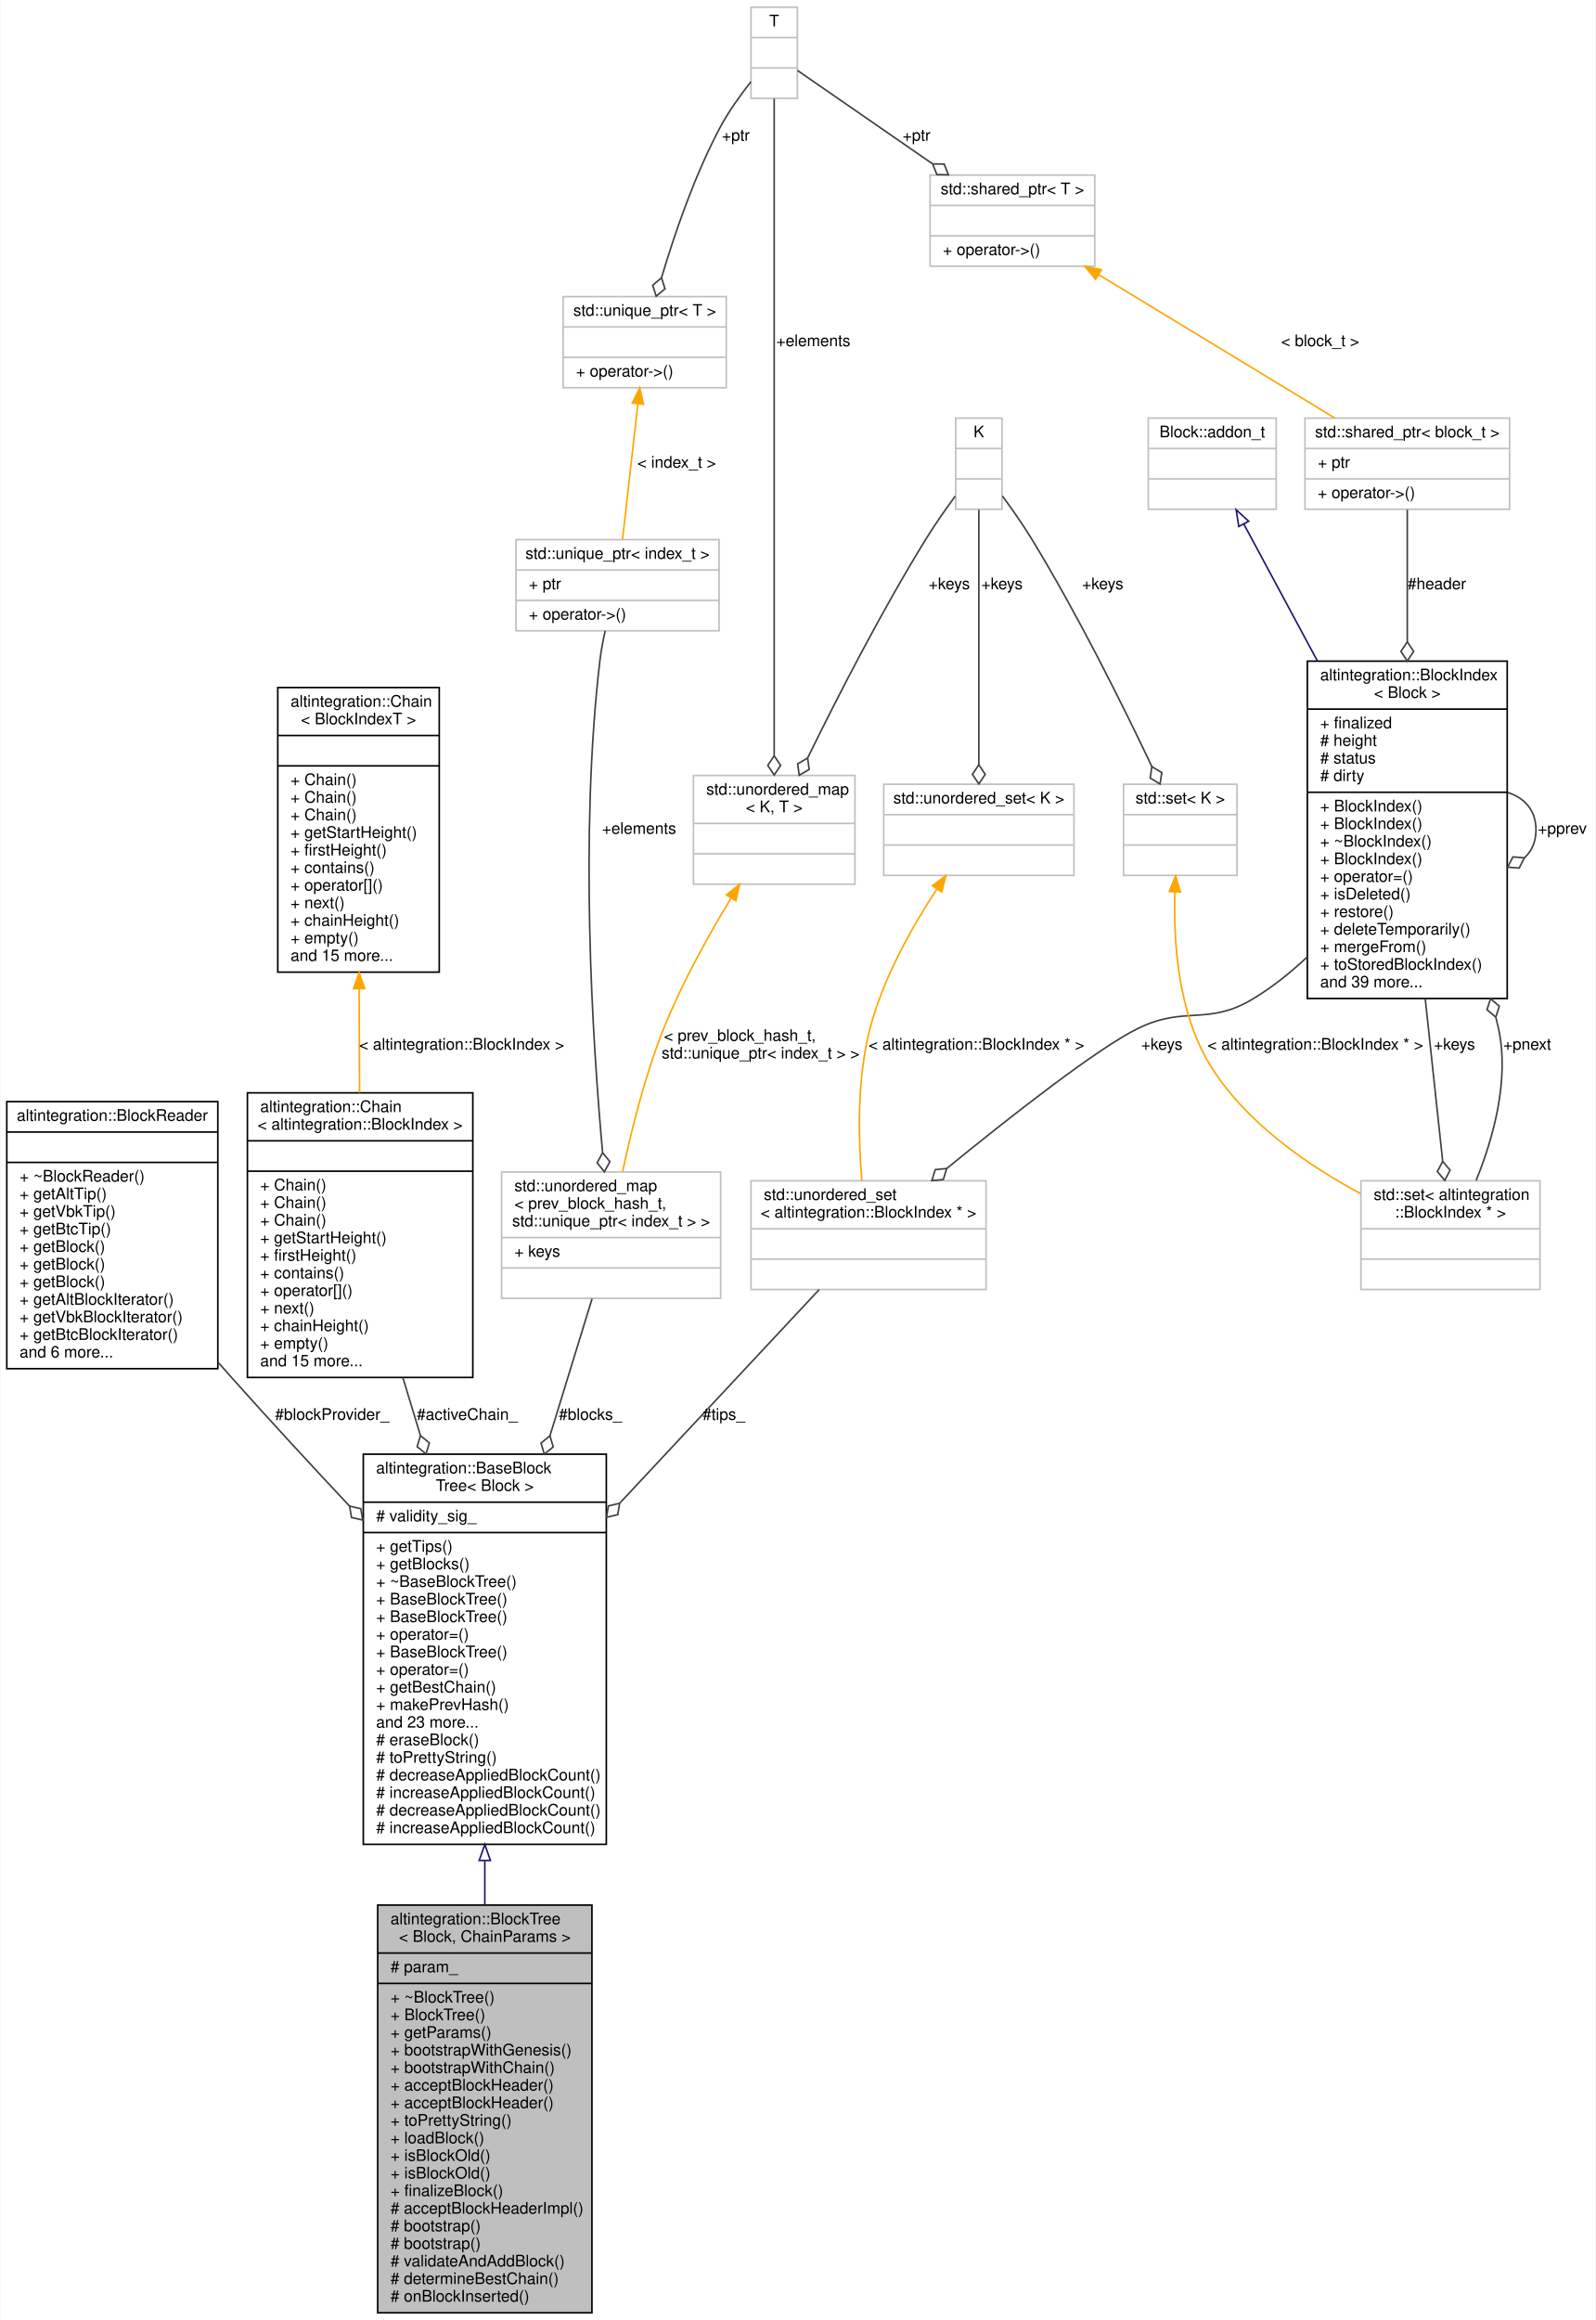
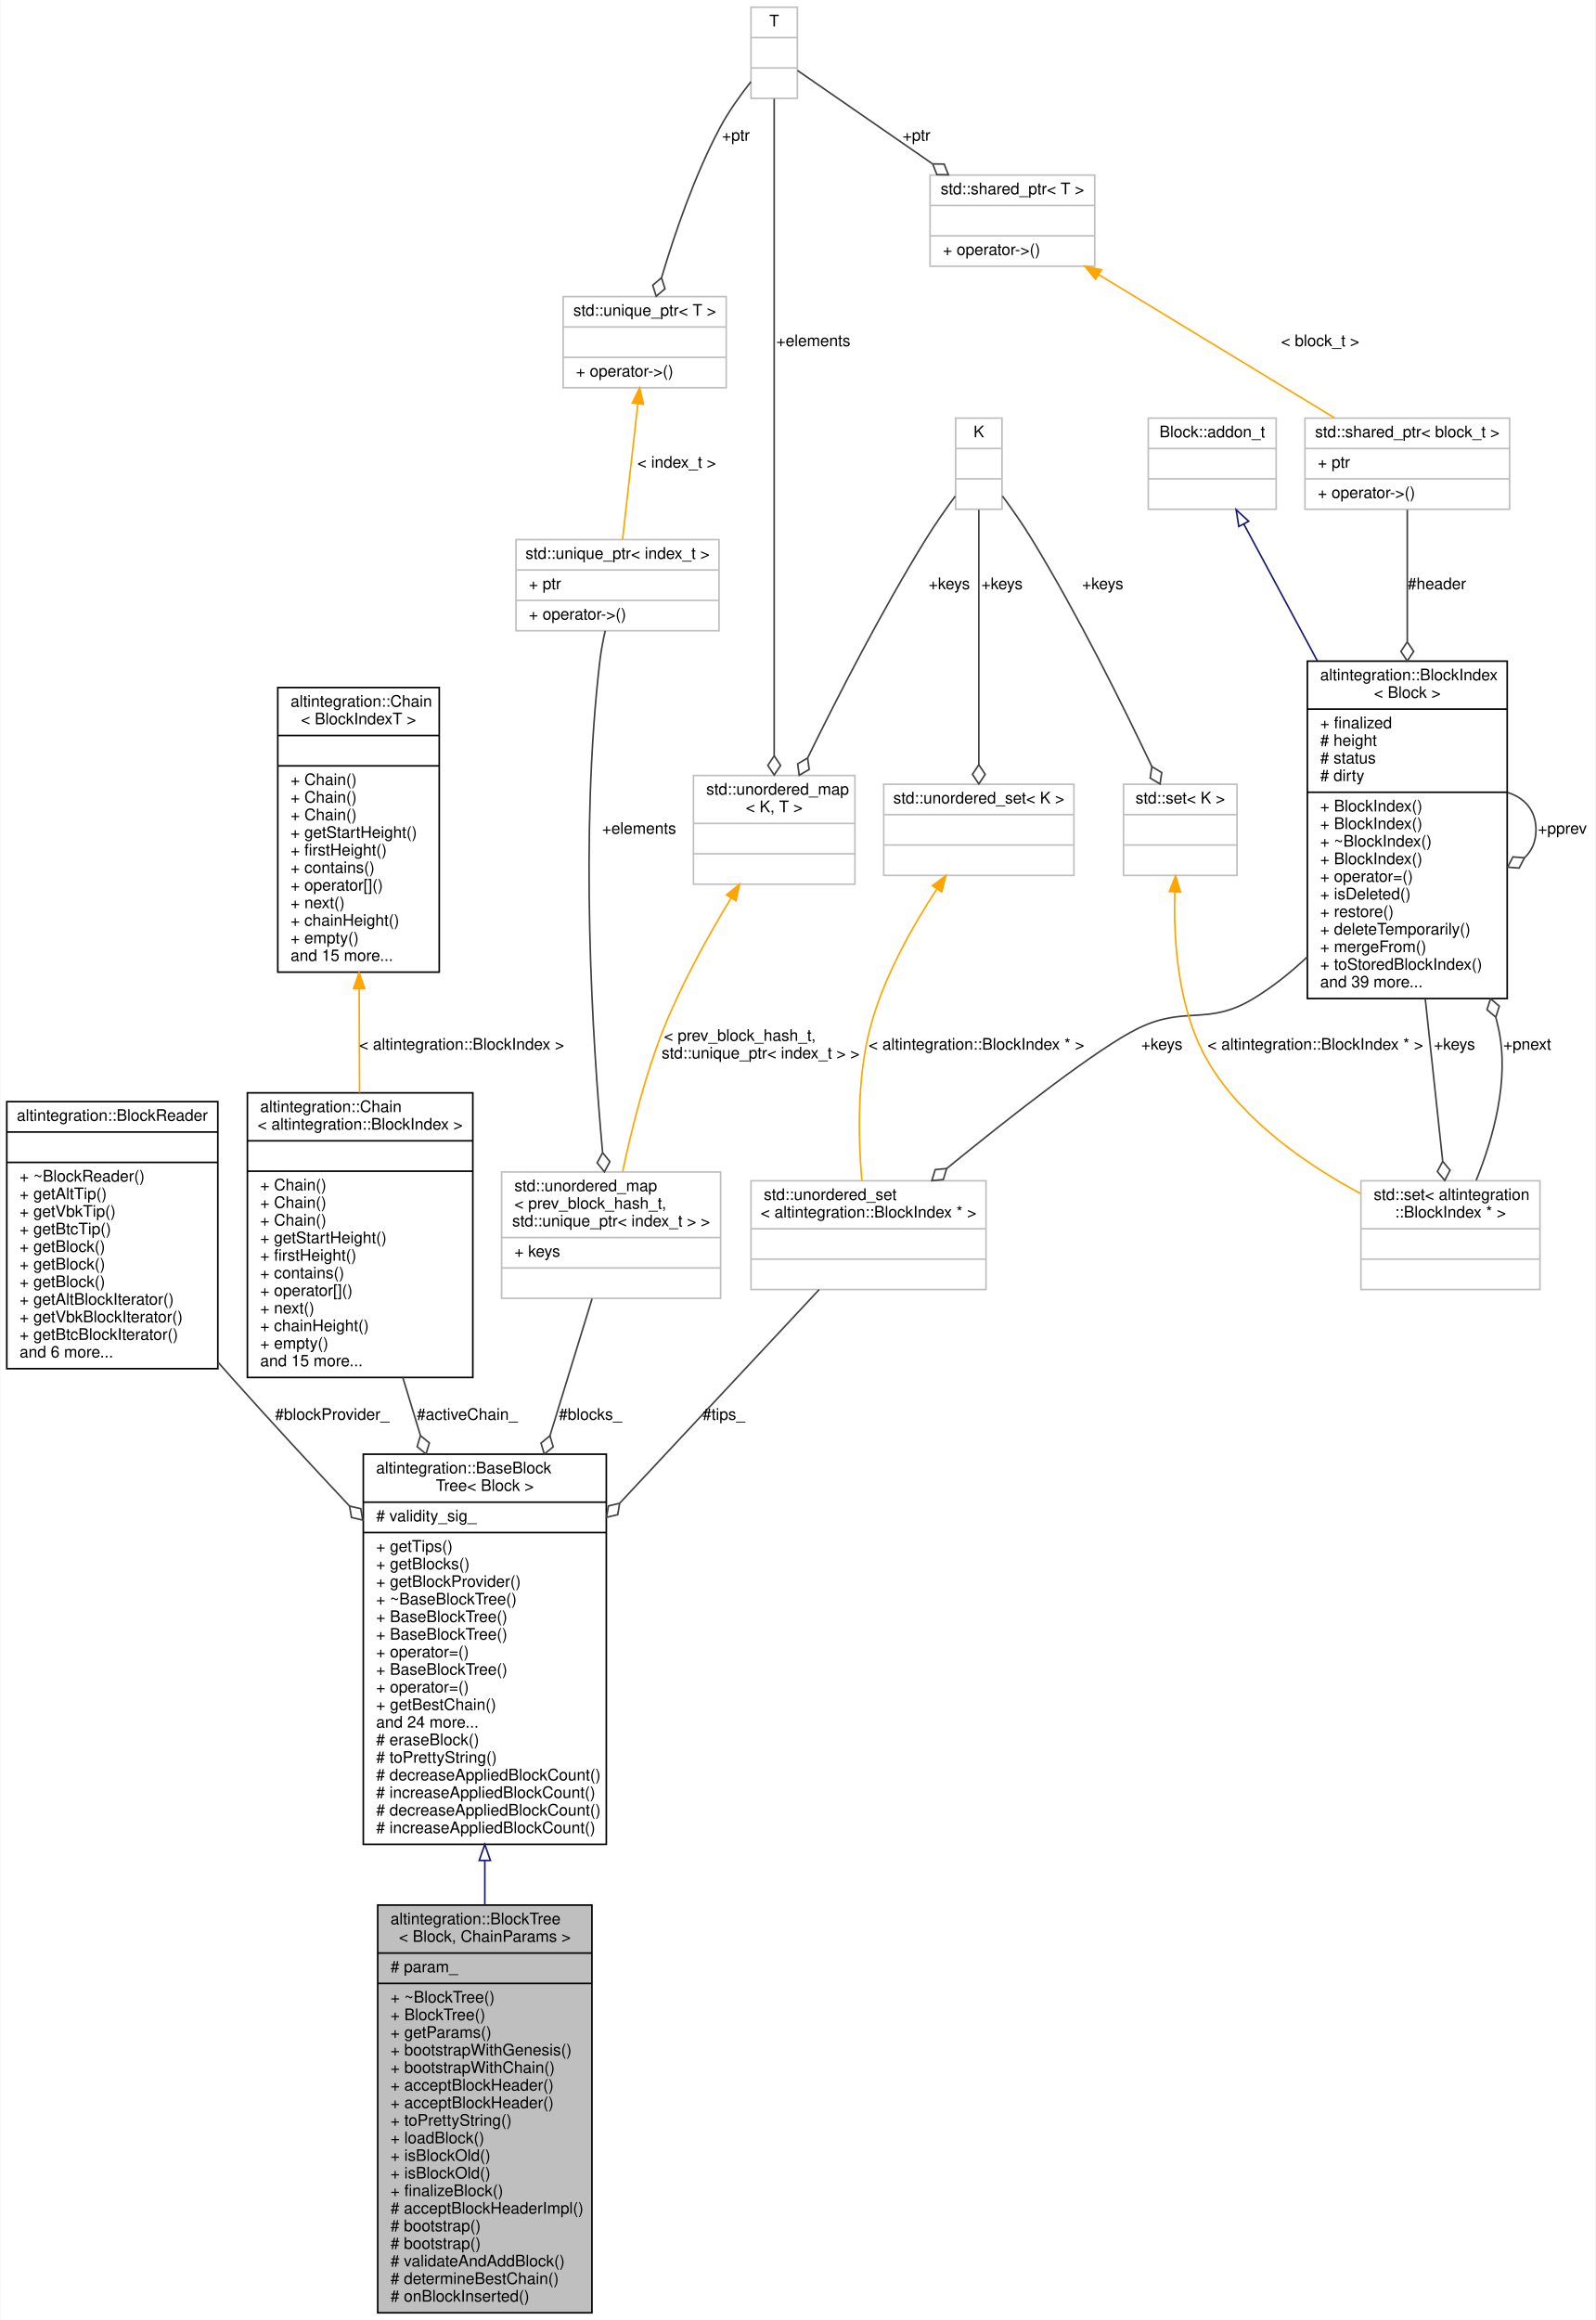
<svg xmlns="http://www.w3.org/2000/svg" xmlns:xlink="http://www.w3.org/1999/xlink" width="998pt" height="1451pt" viewBox="0.00 0.00 997.50 1451.00">
  <g id="graph0" class="graph" transform="scale(1 1) rotate(0) translate(4 1447)">
    <polygon fill="white" stroke="transparent" points="-4,4 -4,-1447 993.5,-1447 993.5,4 -4,4" />
    <g id="node1" class="node">
      <g id="a_node1">
        <a xlink:title="BlockTree is a tree of blocks with single &quot;bootstrap&quot; block as root.">
          <polygon fill="#bfbfbf" stroke="black" points="232,-0.5 232,-255.5 366,-255.5 366,-0.5 232,-0.5" />
          <text text-anchor="start" x="240" y="-243.5" font-family="Helvetica,sans-Serif" font-size="10.00">altintegration::BlockTree</text>
          <text text-anchor="middle" x="299" y="-232.5" font-family="Helvetica,sans-Serif" font-size="10.00">&lt; Block, ChainParams &gt;</text>
          <polyline fill="none" stroke="black" points="232,-225.5 366,-225.5 " />
          <text text-anchor="start" x="240" y="-213.5" font-family="Helvetica,sans-Serif" font-size="10.00"># param_</text>
          <polyline fill="none" stroke="black" points="232,-206.5 366,-206.5 " />
          <text text-anchor="start" x="240" y="-194.5" font-family="Helvetica,sans-Serif" font-size="10.00">+ ~BlockTree()</text>
          <text text-anchor="start" x="240" y="-183.5" font-family="Helvetica,sans-Serif" font-size="10.00">+ BlockTree()</text>
          <text text-anchor="start" x="240" y="-172.5" font-family="Helvetica,sans-Serif" font-size="10.00">+ getParams()</text>
          <text text-anchor="start" x="240" y="-161.5" font-family="Helvetica,sans-Serif" font-size="10.00">+ bootstrapWithGenesis()</text>
          <text text-anchor="start" x="240" y="-150.5" font-family="Helvetica,sans-Serif" font-size="10.00">+ bootstrapWithChain()</text>
          <text text-anchor="start" x="240" y="-139.5" font-family="Helvetica,sans-Serif" font-size="10.00">+ acceptBlockHeader()</text>
          <text text-anchor="start" x="240" y="-128.5" font-family="Helvetica,sans-Serif" font-size="10.00">+ acceptBlockHeader()</text>
          <text text-anchor="start" x="240" y="-117.5" font-family="Helvetica,sans-Serif" font-size="10.00">+ toPrettyString()</text>
          <text text-anchor="start" x="240" y="-106.5" font-family="Helvetica,sans-Serif" font-size="10.00">+ loadBlock()</text>
          <text text-anchor="start" x="240" y="-95.5" font-family="Helvetica,sans-Serif" font-size="10.00">+ isBlockOld()</text>
          <text text-anchor="start" x="240" y="-84.5" font-family="Helvetica,sans-Serif" font-size="10.00">+ isBlockOld()</text>
          <text text-anchor="start" x="240" y="-73.5" font-family="Helvetica,sans-Serif" font-size="10.00">+ finalizeBlock()</text>
          <text text-anchor="start" x="240" y="-62.5" font-family="Helvetica,sans-Serif" font-size="10.00"># acceptBlockHeaderImpl()</text>
          <text text-anchor="start" x="240" y="-51.5" font-family="Helvetica,sans-Serif" font-size="10.00"># bootstrap()</text>
          <text text-anchor="start" x="240" y="-40.5" font-family="Helvetica,sans-Serif" font-size="10.00"># bootstrap()</text>
          <text text-anchor="start" x="240" y="-29.5" font-family="Helvetica,sans-Serif" font-size="10.00"># validateAndAddBlock()</text>
          <text text-anchor="start" x="240" y="-18.5" font-family="Helvetica,sans-Serif" font-size="10.00"># determineBestChain()</text>
          <text text-anchor="start" x="240" y="-7.5" font-family="Helvetica,sans-Serif" font-size="10.00"># onBlockInserted()</text>
        </a>
      </g>
    </g>
    <g id="node2" class="node">
      <g id="a_node2">
        <a xlink:href="structaltintegration_1_1BaseBlockTree.html" target="_top" xlink:title="Base block tree that stores all blocks, maintains tree tips, maintains active chain.">
          <polygon fill="white" stroke="black" points="223,-293.5 223,-537.5 375,-537.5 375,-293.5 223,-293.5" />
          <text text-anchor="start" x="231" y="-525.5" font-family="Helvetica,sans-Serif" font-size="10.00">altintegration::BaseBlock</text>
          <text text-anchor="middle" x="299" y="-514.5" font-family="Helvetica,sans-Serif" font-size="10.00">Tree&lt; Block &gt;</text>
          <polyline fill="none" stroke="black" points="223,-507.5 375,-507.5 " />
          <text text-anchor="start" x="231" y="-495.5" font-family="Helvetica,sans-Serif" font-size="10.00"># validity_sig_</text>
          <polyline fill="none" stroke="black" points="223,-488.5 375,-488.5 " />
          <text text-anchor="start" x="231" y="-476.5" font-family="Helvetica,sans-Serif" font-size="10.00">+ getTips()</text>
          <text text-anchor="start" x="231" y="-465.5" font-family="Helvetica,sans-Serif" font-size="10.00">+ getBlocks()</text>
-           <text text-anchor="start" x="231" y="-454.5" font-family="Helvetica,sans-Serif" font-size="10.00">+ ~BaseBlockTree()</text>
-           <text text-anchor="start" x="231" y="-443.5" font-family="Helvetica,sans-Serif" font-size="10.00">+ BaseBlockTree()</text>
+           <text text-anchor="start" x="231" y="-454.5" font-family="Helvetica,sans-Serif" font-size="10.00">+ getBlockProvider()</text>
+           <text text-anchor="start" x="231" y="-443.5" font-family="Helvetica,sans-Serif" font-size="10.00">+ ~BaseBlockTree()</text>
          <text text-anchor="start" x="231" y="-432.5" font-family="Helvetica,sans-Serif" font-size="10.00">+ BaseBlockTree()</text>
-           <text text-anchor="start" x="231" y="-421.5" font-family="Helvetica,sans-Serif" font-size="10.00">+ operator=()</text>
-           <text text-anchor="start" x="231" y="-410.5" font-family="Helvetica,sans-Serif" font-size="10.00">+ BaseBlockTree()</text>
-           <text text-anchor="start" x="231" y="-399.5" font-family="Helvetica,sans-Serif" font-size="10.00">+ operator=()</text>
-           <text text-anchor="start" x="231" y="-388.5" font-family="Helvetica,sans-Serif" font-size="10.00">+ getBestChain()</text>
-           <text text-anchor="start" x="231" y="-377.5" font-family="Helvetica,sans-Serif" font-size="10.00">+ makePrevHash()</text>
-           <text text-anchor="start" x="231" y="-366.5" font-family="Helvetica,sans-Serif" font-size="10.00">and 23 more...</text>
+           <text text-anchor="start" x="231" y="-421.5" font-family="Helvetica,sans-Serif" font-size="10.00">+ BaseBlockTree()</text>
+           <text text-anchor="start" x="231" y="-410.5" font-family="Helvetica,sans-Serif" font-size="10.00">+ operator=()</text>
+           <text text-anchor="start" x="231" y="-399.5" font-family="Helvetica,sans-Serif" font-size="10.00">+ BaseBlockTree()</text>
+           <text text-anchor="start" x="231" y="-388.5" font-family="Helvetica,sans-Serif" font-size="10.00">+ operator=()</text>
+           <text text-anchor="start" x="231" y="-377.5" font-family="Helvetica,sans-Serif" font-size="10.00">+ getBestChain()</text>
+           <text text-anchor="start" x="231" y="-366.5" font-family="Helvetica,sans-Serif" font-size="10.00">and 24 more...</text>
          <text text-anchor="start" x="231" y="-355.5" font-family="Helvetica,sans-Serif" font-size="10.00"># eraseBlock()</text>
          <text text-anchor="start" x="231" y="-344.5" font-family="Helvetica,sans-Serif" font-size="10.00"># toPrettyString()</text>
          <text text-anchor="start" x="231" y="-333.5" font-family="Helvetica,sans-Serif" font-size="10.00"># decreaseAppliedBlockCount()</text>
          <text text-anchor="start" x="231" y="-322.5" font-family="Helvetica,sans-Serif" font-size="10.00"># increaseAppliedBlockCount()</text>
          <text text-anchor="start" x="231" y="-311.5" font-family="Helvetica,sans-Serif" font-size="10.00"># decreaseAppliedBlockCount()</text>
          <text text-anchor="start" x="231" y="-300.5" font-family="Helvetica,sans-Serif" font-size="10.00"># increaseAppliedBlockCount()</text>
        </a>
      </g>
    </g>
    <g id="edge1" class="edge">
      <path fill="none" stroke="midnightblue" d="M299,-283.16C299,-274.03 299,-264.85 299,-255.75" />
      <polygon fill="none" stroke="midnightblue" points="295.5,-283.42 299,-293.42 302.5,-283.42 295.5,-283.42" />
    </g>
    <g id="node3" class="node">
      <g id="a_node3">
        <a xlink:href="structaltintegration_1_1BlockReader.html" target="_top" xlink:title="An abstraction over on-disk storage iterator.">
          <polygon fill="white" stroke="black" points="0,-591 0,-758 132,-758 132,-591 0,-591" />
          <text text-anchor="middle" x="66" y="-746" font-family="Helvetica,sans-Serif" font-size="10.00">altintegration::BlockReader</text>
          <polyline fill="none" stroke="black" points="0,-739 132,-739 " />
          <text text-anchor="middle" x="66" y="-727" font-family="Helvetica,sans-Serif" font-size="10.00"> </text>
          <polyline fill="none" stroke="black" points="0,-720 132,-720 " />
          <text text-anchor="start" x="8" y="-708" font-family="Helvetica,sans-Serif" font-size="10.00">+ ~BlockReader()</text>
          <text text-anchor="start" x="8" y="-697" font-family="Helvetica,sans-Serif" font-size="10.00">+ getAltTip()</text>
          <text text-anchor="start" x="8" y="-686" font-family="Helvetica,sans-Serif" font-size="10.00">+ getVbkTip()</text>
          <text text-anchor="start" x="8" y="-675" font-family="Helvetica,sans-Serif" font-size="10.00">+ getBtcTip()</text>
          <text text-anchor="start" x="8" y="-664" font-family="Helvetica,sans-Serif" font-size="10.00">+ getBlock()</text>
          <text text-anchor="start" x="8" y="-653" font-family="Helvetica,sans-Serif" font-size="10.00">+ getBlock()</text>
          <text text-anchor="start" x="8" y="-642" font-family="Helvetica,sans-Serif" font-size="10.00">+ getBlock()</text>
          <text text-anchor="start" x="8" y="-631" font-family="Helvetica,sans-Serif" font-size="10.00">+ getAltBlockIterator()</text>
          <text text-anchor="start" x="8" y="-620" font-family="Helvetica,sans-Serif" font-size="10.00">+ getVbkBlockIterator()</text>
          <text text-anchor="start" x="8" y="-609" font-family="Helvetica,sans-Serif" font-size="10.00">+ getBtcBlockIterator()</text>
          <text text-anchor="start" x="8" y="-598" font-family="Helvetica,sans-Serif" font-size="10.00">and 6 more...</text>
        </a>
      </g>
    </g>
    <g id="edge2" class="edge">
      <path fill="none" stroke="#404040" d="M132.04,-595.14C135.06,-591.7 138.05,-588.31 141,-585 164.4,-558.76 190.3,-530.73 214.24,-505.22" />
      <polygon fill="none" stroke="#404040" points="214.4,-505.05 215.6,-497.94 222.62,-496.3 221.43,-503.42 214.4,-505.05" />
      <text text-anchor="middle" x="203.5" y="-559" font-family="Helvetica,sans-Serif" font-size="10.00"> #blockProvider_</text>
    </g>
    <g id="node4" class="node">
      <g id="a_node4">
        <a xlink:href="structaltintegration_1_1Chain.html" target="_top" xlink:title=" ">
          <polygon fill="white" stroke="black" points="150.5,-585.5 150.5,-763.5 291.5,-763.5 291.5,-585.5 150.5,-585.5" />
          <text text-anchor="start" x="158.5" y="-751.5" font-family="Helvetica,sans-Serif" font-size="10.00">altintegration::Chain</text>
          <text text-anchor="middle" x="221" y="-740.5" font-family="Helvetica,sans-Serif" font-size="10.00">&lt; altintegration::BlockIndex &gt;</text>
          <polyline fill="none" stroke="black" points="150.5,-733.5 291.5,-733.5 " />
          <text text-anchor="middle" x="221" y="-721.5" font-family="Helvetica,sans-Serif" font-size="10.00"> </text>
          <polyline fill="none" stroke="black" points="150.5,-714.5 291.5,-714.5 " />
          <text text-anchor="start" x="158.5" y="-702.5" font-family="Helvetica,sans-Serif" font-size="10.00">+ Chain()</text>
          <text text-anchor="start" x="158.5" y="-691.5" font-family="Helvetica,sans-Serif" font-size="10.00">+ Chain()</text>
          <text text-anchor="start" x="158.5" y="-680.5" font-family="Helvetica,sans-Serif" font-size="10.00">+ Chain()</text>
          <text text-anchor="start" x="158.5" y="-669.5" font-family="Helvetica,sans-Serif" font-size="10.00">+ getStartHeight()</text>
          <text text-anchor="start" x="158.5" y="-658.5" font-family="Helvetica,sans-Serif" font-size="10.00">+ firstHeight()</text>
          <text text-anchor="start" x="158.5" y="-647.5" font-family="Helvetica,sans-Serif" font-size="10.00">+ contains()</text>
          <text text-anchor="start" x="158.5" y="-636.5" font-family="Helvetica,sans-Serif" font-size="10.00">+ operator[]()</text>
          <text text-anchor="start" x="158.5" y="-625.5" font-family="Helvetica,sans-Serif" font-size="10.00">+ next()</text>
          <text text-anchor="start" x="158.5" y="-614.5" font-family="Helvetica,sans-Serif" font-size="10.00">+ chainHeight()</text>
          <text text-anchor="start" x="158.5" y="-603.5" font-family="Helvetica,sans-Serif" font-size="10.00">+ empty()</text>
          <text text-anchor="start" x="158.5" y="-592.5" font-family="Helvetica,sans-Serif" font-size="10.00">and 15 more...</text>
        </a>
      </g>
    </g>
    <g id="edge3" class="edge">
      <path fill="none" stroke="#404040" d="M247.73,-585.41C251.28,-573.74 254.97,-561.58 258.68,-549.36" />
      <polygon fill="none" stroke="#404040" points="258.75,-549.12 256.66,-542.22 262.23,-537.64 264.32,-544.54 258.75,-549.12" />
      <text text-anchor="middle" x="288" y="-559" font-family="Helvetica,sans-Serif" font-size="10.00"> #activeChain_</text>
    </g>
    <g id="node5" class="node">
      <g id="a_node5">
        <a xlink:href="structaltintegration_1_1Chain.html" target="_top" xlink:title="Fully in-memory chain representation.">
          <polygon fill="white" stroke="black" points="169.5,-839 169.5,-1017 270.5,-1017 270.5,-839 169.5,-839" />
          <text text-anchor="start" x="177.5" y="-1005" font-family="Helvetica,sans-Serif" font-size="10.00">altintegration::Chain</text>
          <text text-anchor="middle" x="220" y="-994" font-family="Helvetica,sans-Serif" font-size="10.00">&lt; BlockIndexT &gt;</text>
          <polyline fill="none" stroke="black" points="169.5,-987 270.5,-987 " />
          <text text-anchor="middle" x="220" y="-975" font-family="Helvetica,sans-Serif" font-size="10.00"> </text>
          <polyline fill="none" stroke="black" points="169.5,-968 270.5,-968 " />
          <text text-anchor="start" x="177.5" y="-956" font-family="Helvetica,sans-Serif" font-size="10.00">+ Chain()</text>
          <text text-anchor="start" x="177.5" y="-945" font-family="Helvetica,sans-Serif" font-size="10.00">+ Chain()</text>
          <text text-anchor="start" x="177.5" y="-934" font-family="Helvetica,sans-Serif" font-size="10.00">+ Chain()</text>
          <text text-anchor="start" x="177.5" y="-923" font-family="Helvetica,sans-Serif" font-size="10.00">+ getStartHeight()</text>
          <text text-anchor="start" x="177.5" y="-912" font-family="Helvetica,sans-Serif" font-size="10.00">+ firstHeight()</text>
          <text text-anchor="start" x="177.5" y="-901" font-family="Helvetica,sans-Serif" font-size="10.00">+ contains()</text>
          <text text-anchor="start" x="177.5" y="-890" font-family="Helvetica,sans-Serif" font-size="10.00">+ operator[]()</text>
          <text text-anchor="start" x="177.5" y="-879" font-family="Helvetica,sans-Serif" font-size="10.00">+ next()</text>
          <text text-anchor="start" x="177.5" y="-868" font-family="Helvetica,sans-Serif" font-size="10.00">+ chainHeight()</text>
          <text text-anchor="start" x="177.5" y="-857" font-family="Helvetica,sans-Serif" font-size="10.00">+ empty()</text>
          <text text-anchor="start" x="177.5" y="-846" font-family="Helvetica,sans-Serif" font-size="10.00">and 15 more...</text>
        </a>
      </g>
    </g>
    <g id="edge4" class="edge">
      <path fill="none" stroke="orange" d="M220.39,-828.59C220.48,-807.16 220.57,-784.61 220.65,-763.6" />
      <polygon fill="orange" stroke="orange" points="216.89,-828.67 220.35,-838.68 223.89,-828.7 216.89,-828.67" />
      <text text-anchor="middle" x="284.5" y="-790.5" font-family="Helvetica,sans-Serif" font-size="10.00"> &lt; altintegration::BlockIndex &gt;</text>
    </g>
    <g id="node6" class="node">
      <g id="a_node6">
        <a xlink:title=" ">
          <polygon fill="white" stroke="#bfbfbf" points="309.5,-635 309.5,-714 446.5,-714 446.5,-635 309.5,-635" />
          <text text-anchor="start" x="317.5" y="-702" font-family="Helvetica,sans-Serif" font-size="10.00">std::unordered_map</text>
          <text text-anchor="start" x="317.5" y="-691" font-family="Helvetica,sans-Serif" font-size="10.00">&lt; prev_block_hash_t,</text>
          <text text-anchor="middle" x="378" y="-680" font-family="Helvetica,sans-Serif" font-size="10.00"> std::unique_ptr&lt; index_t &gt; &gt;</text>
          <polyline fill="none" stroke="#bfbfbf" points="309.5,-673 446.5,-673 " />
          <text text-anchor="start" x="317.5" y="-661" font-family="Helvetica,sans-Serif" font-size="10.00">+ keys</text>
          <polyline fill="none" stroke="#bfbfbf" points="309.5,-654 446.5,-654 " />
          <text text-anchor="middle" x="378" y="-642" font-family="Helvetica,sans-Serif" font-size="10.00"> </text>
        </a>
      </g>
    </g>
    <g id="edge5" class="edge">
      <path fill="none" stroke="#404040" d="M366.09,-634.75C358.95,-611.52 349.4,-580.47 339.76,-549.1" />
      <polygon fill="none" stroke="#404040" points="339.73,-549.01 334.15,-544.45 336.21,-537.54 341.79,-542.1 339.73,-549.01" />
      <text text-anchor="middle" x="365" y="-559" font-family="Helvetica,sans-Serif" font-size="10.00"> #blocks_</text>
    </g>
    <g id="node7" class="node">
      <g id="a_node7">
        <a xlink:title=" ">
          <polygon fill="white" stroke="#bfbfbf" points="318.5,-1052.5 318.5,-1109.5 445.5,-1109.5 445.5,-1052.5 318.5,-1052.5" />
          <text text-anchor="middle" x="382" y="-1097.5" font-family="Helvetica,sans-Serif" font-size="10.00">std::unique_ptr&lt; index_t &gt;</text>
          <polyline fill="none" stroke="#bfbfbf" points="318.5,-1090.5 445.5,-1090.5 " />
          <text text-anchor="start" x="326.5" y="-1078.5" font-family="Helvetica,sans-Serif" font-size="10.00">+ ptr</text>
          <polyline fill="none" stroke="#bfbfbf" points="318.5,-1071.5 445.5,-1071.5 " />
          <text text-anchor="start" x="326.5" y="-1059.5" font-family="Helvetica,sans-Serif" font-size="10.00">+ operator-&gt;()</text>
        </a>
      </g>
    </g>
    <g id="edge6" class="edge">
      <path fill="none" stroke="#404040" d="M374.3,-1052.46C372.93,-1046.42 371.71,-1040.03 371,-1034 358.15,-925.02 366.32,-796.14 372.65,-726.44" />
      <polygon fill="none" stroke="#404040" points="372.68,-726.08 369.26,-719.73 373.8,-714.13 377.23,-720.48 372.68,-726.08" />
      <text text-anchor="middle" x="395.5" y="-925.5" font-family="Helvetica,sans-Serif" font-size="10.00"> +elements</text>
    </g>
    <g id="node8" class="node">
      <g id="a_node8">
        <a xlink:title=" ">
          <polygon fill="white" stroke="#bfbfbf" points="348,-1204.5 348,-1261.5 450,-1261.5 450,-1204.5 348,-1204.5" />
          <text text-anchor="middle" x="399" y="-1249.5" font-family="Helvetica,sans-Serif" font-size="10.00">std::unique_ptr&lt; T &gt;</text>
          <polyline fill="none" stroke="#bfbfbf" points="348,-1242.5 450,-1242.5 " />
          <text text-anchor="middle" x="399" y="-1230.5" font-family="Helvetica,sans-Serif" font-size="10.00"> </text>
          <polyline fill="none" stroke="#bfbfbf" points="348,-1223.5 450,-1223.5 " />
          <text text-anchor="start" x="356" y="-1211.5" font-family="Helvetica,sans-Serif" font-size="10.00">+ operator-&gt;()</text>
        </a>
      </g>
    </g>
    <g id="edge7" class="edge">
      <path fill="none" stroke="orange" d="M394.75,-1194.47C391.76,-1168.11 387.83,-1133.43 385.13,-1109.59" />
      <polygon fill="orange" stroke="orange" points="391.28,-1194.95 395.88,-1204.49 398.23,-1194.16 391.28,-1194.95" />
      <text text-anchor="middle" x="419" y="-1154.5" font-family="Helvetica,sans-Serif" font-size="10.00"> &lt; index_t &gt;</text>
    </g>
    <g id="node9" class="node">
      <g id="a_node9">
        <a xlink:title=" ">
          <polygon fill="white" stroke="#bfbfbf" points="465.5,-1385.5 465.5,-1442.5 494.5,-1442.5 494.5,-1385.5 465.5,-1385.5" />
          <text text-anchor="middle" x="480" y="-1430.5" font-family="Helvetica,sans-Serif" font-size="10.00">T</text>
          <polyline fill="none" stroke="#bfbfbf" points="465.5,-1423.5 494.5,-1423.5 " />
          <text text-anchor="middle" x="480" y="-1411.5" font-family="Helvetica,sans-Serif" font-size="10.00"> </text>
          <polyline fill="none" stroke="#bfbfbf" points="465.5,-1404.5 494.5,-1404.5 " />
          <text text-anchor="middle" x="480" y="-1392.5" font-family="Helvetica,sans-Serif" font-size="10.00"> </text>
        </a>
      </g>
    </g>
    <g id="edge8" class="edge">
      <path fill="none" stroke="#404040" d="M465.46,-1395.9C458.89,-1387.57 451.4,-1377.17 446,-1367 430.12,-1337.08 417.68,-1300.67 409.59,-1273.51" />
      <polygon fill="none" stroke="#404040" points="409.52,-1273.27 404.02,-1268.62 406.19,-1261.74 411.7,-1266.39 409.52,-1273.27" />
      <text text-anchor="middle" x="456" y="-1359" font-family="Helvetica,sans-Serif" font-size="10.00"> +ptr</text>
    </g>
    <g id="node10" class="node">
      <g id="a_node10">
        <a xlink:title=" ">
          <polygon fill="white" stroke="#bfbfbf" points="429.5,-894 429.5,-962 530.5,-962 530.5,-894 429.5,-894" />
          <text text-anchor="start" x="437.5" y="-950" font-family="Helvetica,sans-Serif" font-size="10.00">std::unordered_map</text>
          <text text-anchor="middle" x="480" y="-939" font-family="Helvetica,sans-Serif" font-size="10.00">&lt; K, T &gt;</text>
          <polyline fill="none" stroke="#bfbfbf" points="429.5,-932 530.5,-932 " />
          <text text-anchor="middle" x="480" y="-920" font-family="Helvetica,sans-Serif" font-size="10.00"> </text>
          <polyline fill="none" stroke="#bfbfbf" points="429.5,-913 530.5,-913 " />
          <text text-anchor="middle" x="480" y="-901" font-family="Helvetica,sans-Serif" font-size="10.00"> </text>
        </a>
      </g>
    </g>
    <g id="edge11" class="edge">
      <path fill="none" stroke="#404040" d="M480,-1385.24C480,-1305.19 480,-1073.33 480,-974.5" />
      <polygon fill="none" stroke="#404040" points="480,-974.29 476,-968.29 480,-962.29 484,-968.29 480,-974.29" />
      <text text-anchor="middle" x="504.5" y="-1230.5" font-family="Helvetica,sans-Serif" font-size="10.00"> +elements</text>
    </g>
    <g id="node16" class="node">
      <g id="a_node16">
        <a xlink:title=" ">
          <polygon fill="white" stroke="#bfbfbf" points="577.5,-1280.5 577.5,-1337.5 680.5,-1337.5 680.5,-1280.5 577.5,-1280.5" />
          <text text-anchor="middle" x="629" y="-1325.5" font-family="Helvetica,sans-Serif" font-size="10.00">std::shared_ptr&lt; T &gt;</text>
          <polyline fill="none" stroke="#bfbfbf" points="577.5,-1318.5 680.5,-1318.5 " />
          <text text-anchor="middle" x="629" y="-1306.5" font-family="Helvetica,sans-Serif" font-size="10.00"> </text>
          <polyline fill="none" stroke="#bfbfbf" points="577.5,-1299.5 680.5,-1299.5 " />
          <text text-anchor="start" x="585.5" y="-1287.5" font-family="Helvetica,sans-Serif" font-size="10.00">+ operator-&gt;()</text>
        </a>
      </g>
    </g>
    <g id="edge17" class="edge">
      <path fill="none" stroke="#404040" d="M494.56,-1402.94C513.95,-1389.53 549.24,-1365.14 578.8,-1344.7" />
      <polygon fill="none" stroke="#404040" points="579.11,-1344.49 581.77,-1337.79 588.98,-1337.67 586.32,-1344.37 579.11,-1344.49" />
      <text text-anchor="middle" x="569" y="-1359" font-family="Helvetica,sans-Serif" font-size="10.00"> +ptr</text>
    </g>
    <g id="edge9" class="edge">
      <path fill="none" stroke="orange" d="M453.09,-885.42C439,-862.2 422.35,-832.31 411,-804 399.3,-774.82 390.7,-740.22 385.21,-714.28" />
      <polygon fill="orange" stroke="orange" points="450.14,-887.29 458.36,-893.98 456.1,-883.63 450.14,-887.29" />
      <text text-anchor="start" x="411" y="-796" font-family="Helvetica,sans-Serif" font-size="10.00"> &lt; prev_block_hash_t,</text>
      <text text-anchor="middle" x="471.5" y="-785" font-family="Helvetica,sans-Serif" font-size="10.00"> std::unique_ptr&lt; index_t &gt; &gt;</text>
    </g>
    <g id="node11" class="node">
      <g id="a_node11">
        <a xlink:title=" ">
          <polygon fill="white" stroke="#bfbfbf" points="593.5,-1128.5 593.5,-1185.5 622.5,-1185.5 622.5,-1128.5 593.5,-1128.5" />
          <text text-anchor="middle" x="608" y="-1173.5" font-family="Helvetica,sans-Serif" font-size="10.00">K</text>
          <polyline fill="none" stroke="#bfbfbf" points="593.5,-1166.5 622.5,-1166.5 " />
          <text text-anchor="middle" x="608" y="-1154.5" font-family="Helvetica,sans-Serif" font-size="10.00"> </text>
          <polyline fill="none" stroke="#bfbfbf" points="593.5,-1147.5 622.5,-1147.5 " />
          <text text-anchor="middle" x="608" y="-1135.5" font-family="Helvetica,sans-Serif" font-size="10.00"> </text>
        </a>
      </g>
    </g>
    <g id="edge10" class="edge">
      <path fill="none" stroke="#404040" d="M593.25,-1136.71C587.32,-1128.63 580.57,-1119.03 575,-1110 547.05,-1064.7 519.24,-1010.35 501,-973.11" />
      <polygon fill="none" stroke="#404040" points="500.91,-972.92 494.69,-969.27 495.66,-962.13 501.88,-965.77 500.91,-972.92" />
      <text text-anchor="middle" x="589.5" y="-1078.5" font-family="Helvetica,sans-Serif" font-size="10.00"> +keys</text>
    </g>
    <g id="node18" class="node">
      <g id="a_node18">
        <a xlink:title=" ">
          <polygon fill="white" stroke="#bfbfbf" points="698.5,-899.5 698.5,-956.5 769.5,-956.5 769.5,-899.5 698.5,-899.5" />
          <text text-anchor="middle" x="734" y="-944.5" font-family="Helvetica,sans-Serif" font-size="10.00">std::set&lt; K &gt;</text>
          <polyline fill="none" stroke="#bfbfbf" points="698.5,-937.5 769.5,-937.5 " />
          <text text-anchor="middle" x="734" y="-925.5" font-family="Helvetica,sans-Serif" font-size="10.00"> </text>
          <polyline fill="none" stroke="#bfbfbf" points="698.5,-918.5 769.5,-918.5 " />
          <text text-anchor="middle" x="734" y="-906.5" font-family="Helvetica,sans-Serif" font-size="10.00"> </text>
        </a>
      </g>
    </g>
    <g id="edge22" class="edge">
      <path fill="none" stroke="#404040" d="M622.79,-1136.74C628.73,-1128.66 635.47,-1119.06 641,-1110 670.05,-1062.46 698.59,-1004.81 716.24,-967.55" />
      <polygon fill="none" stroke="#404040" points="716.25,-967.53 715.18,-960.4 721.35,-956.67 722.42,-963.8 716.25,-967.53" />
      <text text-anchor="middle" x="685.5" y="-1078.5" font-family="Helvetica,sans-Serif" font-size="10.00"> +keys</text>
    </g>
    <g id="node19" class="node">
      <g id="a_node19">
        <a xlink:title=" ">
          <polygon fill="white" stroke="#bfbfbf" points="548.5,-899.5 548.5,-956.5 667.5,-956.5 667.5,-899.5 548.5,-899.5" />
          <text text-anchor="middle" x="608" y="-944.5" font-family="Helvetica,sans-Serif" font-size="10.00">std::unordered_set&lt; K &gt;</text>
          <polyline fill="none" stroke="#bfbfbf" points="548.5,-937.5 667.5,-937.5 " />
          <text text-anchor="middle" x="608" y="-925.5" font-family="Helvetica,sans-Serif" font-size="10.00"> </text>
          <polyline fill="none" stroke="#bfbfbf" points="548.5,-918.5 667.5,-918.5 " />
          <text text-anchor="middle" x="608" y="-906.5" font-family="Helvetica,sans-Serif" font-size="10.00"> </text>
        </a>
      </g>
    </g>
    <g id="edge24" class="edge">
      <path fill="none" stroke="#404040" d="M608,-1128.17C608,-1088.23 608,-1014.48 608,-968.8" />
      <polygon fill="none" stroke="#404040" points="608,-968.71 604,-962.71 608,-956.71 612,-962.71 608,-968.71" />
      <text text-anchor="middle" x="622.5" y="-1078.5" font-family="Helvetica,sans-Serif" font-size="10.00"> +keys</text>
    </g>
    <g id="node12" class="node">
      <g id="a_node12">
        <a xlink:title=" ">
          <polygon fill="white" stroke="#bfbfbf" points="465.5,-640.5 465.5,-708.5 612.5,-708.5 612.5,-640.5 465.5,-640.5" />
          <text text-anchor="start" x="473.5" y="-696.5" font-family="Helvetica,sans-Serif" font-size="10.00">std::unordered_set</text>
          <text text-anchor="middle" x="539" y="-685.5" font-family="Helvetica,sans-Serif" font-size="10.00">&lt; altintegration::BlockIndex * &gt;</text>
          <polyline fill="none" stroke="#bfbfbf" points="465.5,-678.5 612.5,-678.5 " />
          <text text-anchor="middle" x="539" y="-666.5" font-family="Helvetica,sans-Serif" font-size="10.00"> </text>
          <polyline fill="none" stroke="#bfbfbf" points="465.5,-659.5 612.5,-659.5 " />
          <text text-anchor="middle" x="539" y="-647.5" font-family="Helvetica,sans-Serif" font-size="10.00"> </text>
        </a>
      </g>
    </g>
    <g id="edge12" class="edge">
      <path fill="none" stroke="#404040" d="M508.12,-640.43C476.72,-606.8 426.67,-553.21 383.41,-506.89" />
      <polygon fill="none" stroke="#404040" points="383.32,-506.8 376.3,-505.14 375.13,-498.03 382.15,-499.68 383.32,-506.8" />
      <text text-anchor="middle" x="448.5" y="-559" font-family="Helvetica,sans-Serif" font-size="10.00"> #tips_</text>
    </g>
    <g id="node13" class="node">
      <g id="a_node13">
        <a xlink:href="structaltintegration_1_1BlockIndex.html" target="_top" xlink:title="A node in a block tree.">
          <polygon fill="white" stroke="black" points="813.5,-822.5 813.5,-1033.5 938.5,-1033.5 938.5,-822.5 813.5,-822.5" />
          <text text-anchor="start" x="821.5" y="-1021.5" font-family="Helvetica,sans-Serif" font-size="10.00">altintegration::BlockIndex</text>
          <text text-anchor="middle" x="876" y="-1010.5" font-family="Helvetica,sans-Serif" font-size="10.00">&lt; Block &gt;</text>
          <polyline fill="none" stroke="black" points="813.5,-1003.5 938.5,-1003.5 " />
          <text text-anchor="start" x="821.5" y="-991.5" font-family="Helvetica,sans-Serif" font-size="10.00">+ finalized</text>
          <text text-anchor="start" x="821.5" y="-980.5" font-family="Helvetica,sans-Serif" font-size="10.00"># height</text>
          <text text-anchor="start" x="821.5" y="-969.5" font-family="Helvetica,sans-Serif" font-size="10.00"># status</text>
          <text text-anchor="start" x="821.5" y="-958.5" font-family="Helvetica,sans-Serif" font-size="10.00"># dirty</text>
          <polyline fill="none" stroke="black" points="813.5,-951.5 938.5,-951.5 " />
          <text text-anchor="start" x="821.5" y="-939.5" font-family="Helvetica,sans-Serif" font-size="10.00">+ BlockIndex()</text>
          <text text-anchor="start" x="821.5" y="-928.5" font-family="Helvetica,sans-Serif" font-size="10.00">+ BlockIndex()</text>
          <text text-anchor="start" x="821.5" y="-917.5" font-family="Helvetica,sans-Serif" font-size="10.00">+ ~BlockIndex()</text>
          <text text-anchor="start" x="821.5" y="-906.5" font-family="Helvetica,sans-Serif" font-size="10.00">+ BlockIndex()</text>
          <text text-anchor="start" x="821.5" y="-895.5" font-family="Helvetica,sans-Serif" font-size="10.00">+ operator=()</text>
          <text text-anchor="start" x="821.5" y="-884.5" font-family="Helvetica,sans-Serif" font-size="10.00">+ isDeleted()</text>
          <text text-anchor="start" x="821.5" y="-873.5" font-family="Helvetica,sans-Serif" font-size="10.00">+ restore()</text>
          <text text-anchor="start" x="821.5" y="-862.5" font-family="Helvetica,sans-Serif" font-size="10.00">+ deleteTemporarily()</text>
          <text text-anchor="start" x="821.5" y="-851.5" font-family="Helvetica,sans-Serif" font-size="10.00">+ mergeFrom()</text>
          <text text-anchor="start" x="821.5" y="-840.5" font-family="Helvetica,sans-Serif" font-size="10.00">+ toStoredBlockIndex()</text>
          <text text-anchor="start" x="821.5" y="-829.5" font-family="Helvetica,sans-Serif" font-size="10.00">and 39 more...</text>
        </a>
      </g>
    </g>
    <g id="edge13" class="edge">
      <path fill="none" stroke="#404040" d="M813.32,-848.41C802.71,-838.45 791.16,-829.23 779,-822 751.02,-805.36 737.32,-818.14 708,-804 682.87,-791.89 628.38,-749.17 588.03,-716.28" />
      <polygon fill="none" stroke="#404040" points="587.9,-716.18 580.73,-715.48 578.62,-708.58 585.79,-709.29 587.9,-716.18" />
      <text text-anchor="middle" x="722.5" y="-790.5" font-family="Helvetica,sans-Serif" font-size="10.00"> +keys</text>
    </g>
    <g id="edge18" class="edge">
      <path fill="none" stroke="#404040" d="M938.78,-951.35C949.26,-948.08 956.5,-940.3 956.5,-928 956.5,-920.5 953.81,-914.69 949.34,-910.54" />
      <polygon fill="none" stroke="#404040" points="949.26,-910.5 942.07,-911.06 938.78,-904.65 945.97,-904.08 949.26,-910.5" />
      <text text-anchor="middle" x="973" y="-925.5" font-family="Helvetica,sans-Serif" font-size="10.00"> +pprev</text>
    </g>
    <g id="node17" class="node">
      <g id="a_node17">
        <a xlink:title=" ">
          <polygon fill="white" stroke="#bfbfbf" points="847,-640.5 847,-708.5 959,-708.5 959,-640.5 847,-640.5" />
          <text text-anchor="start" x="855" y="-696.5" font-family="Helvetica,sans-Serif" font-size="10.00">std::set&lt; altintegration</text>
          <text text-anchor="middle" x="903" y="-685.5" font-family="Helvetica,sans-Serif" font-size="10.00">::BlockIndex * &gt;</text>
          <polyline fill="none" stroke="#bfbfbf" points="847,-678.5 959,-678.5 " />
          <text text-anchor="middle" x="903" y="-666.5" font-family="Helvetica,sans-Serif" font-size="10.00"> </text>
          <polyline fill="none" stroke="#bfbfbf" points="847,-659.5 959,-659.5 " />
          <text text-anchor="middle" x="903" y="-647.5" font-family="Helvetica,sans-Serif" font-size="10.00"> </text>
        </a>
      </g>
    </g>
    <g id="edge20" class="edge">
      <path fill="none" stroke="#404040" d="M887.25,-822.16C891.04,-786.86 895.08,-749.3 898.11,-721.03" />
      <polygon fill="none" stroke="#404040" points="898.15,-720.67 894.81,-714.27 899.43,-708.74 902.77,-715.13 898.15,-720.67" />
      <text text-anchor="middle" x="905.5" y="-790.5" font-family="Helvetica,sans-Serif" font-size="10.00"> +keys</text>
    </g>
    <g id="node14" class="node">
      <g id="a_node14">
        <a xlink:title=" ">
          <polygon fill="white" stroke="#bfbfbf" points="714,-1128.5 714,-1185.5 794,-1185.5 794,-1128.5 714,-1128.5" />
          <text text-anchor="middle" x="754" y="-1173.5" font-family="Helvetica,sans-Serif" font-size="10.00">Block::addon_t</text>
          <polyline fill="none" stroke="#bfbfbf" points="714,-1166.5 794,-1166.5 " />
          <text text-anchor="middle" x="754" y="-1154.5" font-family="Helvetica,sans-Serif" font-size="10.00"> </text>
          <polyline fill="none" stroke="#bfbfbf" points="714,-1147.5 794,-1147.5 " />
          <text text-anchor="middle" x="754" y="-1135.5" font-family="Helvetica,sans-Serif" font-size="10.00"> </text>
        </a>
      </g>
    </g>
    <g id="edge14" class="edge">
      <path fill="none" stroke="midnightblue" d="M773.72,-1119.3C786.3,-1095.91 803.28,-1064.31 819.79,-1033.58" />
      <polygon fill="none" stroke="midnightblue" points="770.61,-1117.7 768.96,-1128.17 776.78,-1121.01 770.61,-1117.7" />
    </g>
    <g id="node15" class="node">
      <g id="a_node15">
        <a xlink:title=" ">
          <polygon fill="white" stroke="#bfbfbf" points="812,-1128.5 812,-1185.5 940,-1185.5 940,-1128.5 812,-1128.5" />
          <text text-anchor="middle" x="876" y="-1173.5" font-family="Helvetica,sans-Serif" font-size="10.00">std::shared_ptr&lt; block_t &gt;</text>
          <polyline fill="none" stroke="#bfbfbf" points="812,-1166.5 940,-1166.5 " />
          <text text-anchor="start" x="820" y="-1154.5" font-family="Helvetica,sans-Serif" font-size="10.00">+ ptr</text>
          <polyline fill="none" stroke="#bfbfbf" points="812,-1147.5 940,-1147.5 " />
          <text text-anchor="start" x="820" y="-1135.5" font-family="Helvetica,sans-Serif" font-size="10.00">+ operator-&gt;()</text>
        </a>
      </g>
    </g>
    <g id="edge15" class="edge">
      <path fill="none" stroke="#404040" d="M876,-1128.17C876,-1107.11 876,-1076.64 876,-1045.84" />
      <polygon fill="none" stroke="#404040" points="876,-1045.58 872,-1039.58 876,-1033.58 880,-1039.58 876,-1045.58" />
      <text text-anchor="middle" x="894.5" y="-1078.5" font-family="Helvetica,sans-Serif" font-size="10.00"> #header</text>
    </g>
    <g id="edge16" class="edge">
      <path fill="none" stroke="orange" d="M682.89,-1275.27C727.06,-1248.45 788.87,-1210.91 830.57,-1185.59" />
      <polygon fill="orange" stroke="orange" points="681.03,-1272.31 674.3,-1280.49 684.67,-1278.29 681.03,-1272.31" />
      <text text-anchor="middle" x="821.5" y="-1230.5" font-family="Helvetica,sans-Serif" font-size="10.00"> &lt; block_t &gt;</text>
    </g>
    <g id="edge19" class="edge">
      <path fill="none" stroke="#404040" d="M919.06,-708.73C929.58,-734.64 940.15,-771.56 933,-804 932.52,-806.19 931.99,-808.39 931.43,-810.59" />
      <polygon fill="none" stroke="#404040" points="931.36,-810.83 933.55,-817.7 928.06,-822.37 925.86,-815.5 931.36,-810.83" />
      <text text-anchor="middle" x="951" y="-790.5" font-family="Helvetica,sans-Serif" font-size="10.00"> +pnext</text>
    </g>
    <g id="edge21" class="edge">
      <path fill="none" stroke="orange" d="M730.61,-888.85C729.68,-857.92 732.63,-814.31 752,-782 773.85,-745.54 813.54,-718.29 846.74,-700.49" />
      <polygon fill="orange" stroke="orange" points="727.13,-889.4 731.08,-899.23 734.12,-889.08 727.13,-889.4" />
      <text text-anchor="middle" x="818.5" y="-790.5" font-family="Helvetica,sans-Serif" font-size="10.00"> &lt; altintegration::BlockIndex * &gt;</text>
    </g>
    <g id="edge23" class="edge">
      <path fill="none" stroke="orange" d="M581.69,-890.85C566.26,-867.37 548.23,-835.39 540,-804 531.71,-772.38 532.58,-734.87 534.84,-708.57" />
      <polygon fill="orange" stroke="orange" points="578.97,-893.06 587.45,-899.41 584.78,-889.16 578.97,-893.06" />
      <text text-anchor="middle" x="606.5" y="-790.5" font-family="Helvetica,sans-Serif" font-size="10.00"> &lt; altintegration::BlockIndex * &gt;</text>
    </g>
  </g>
</svg>
